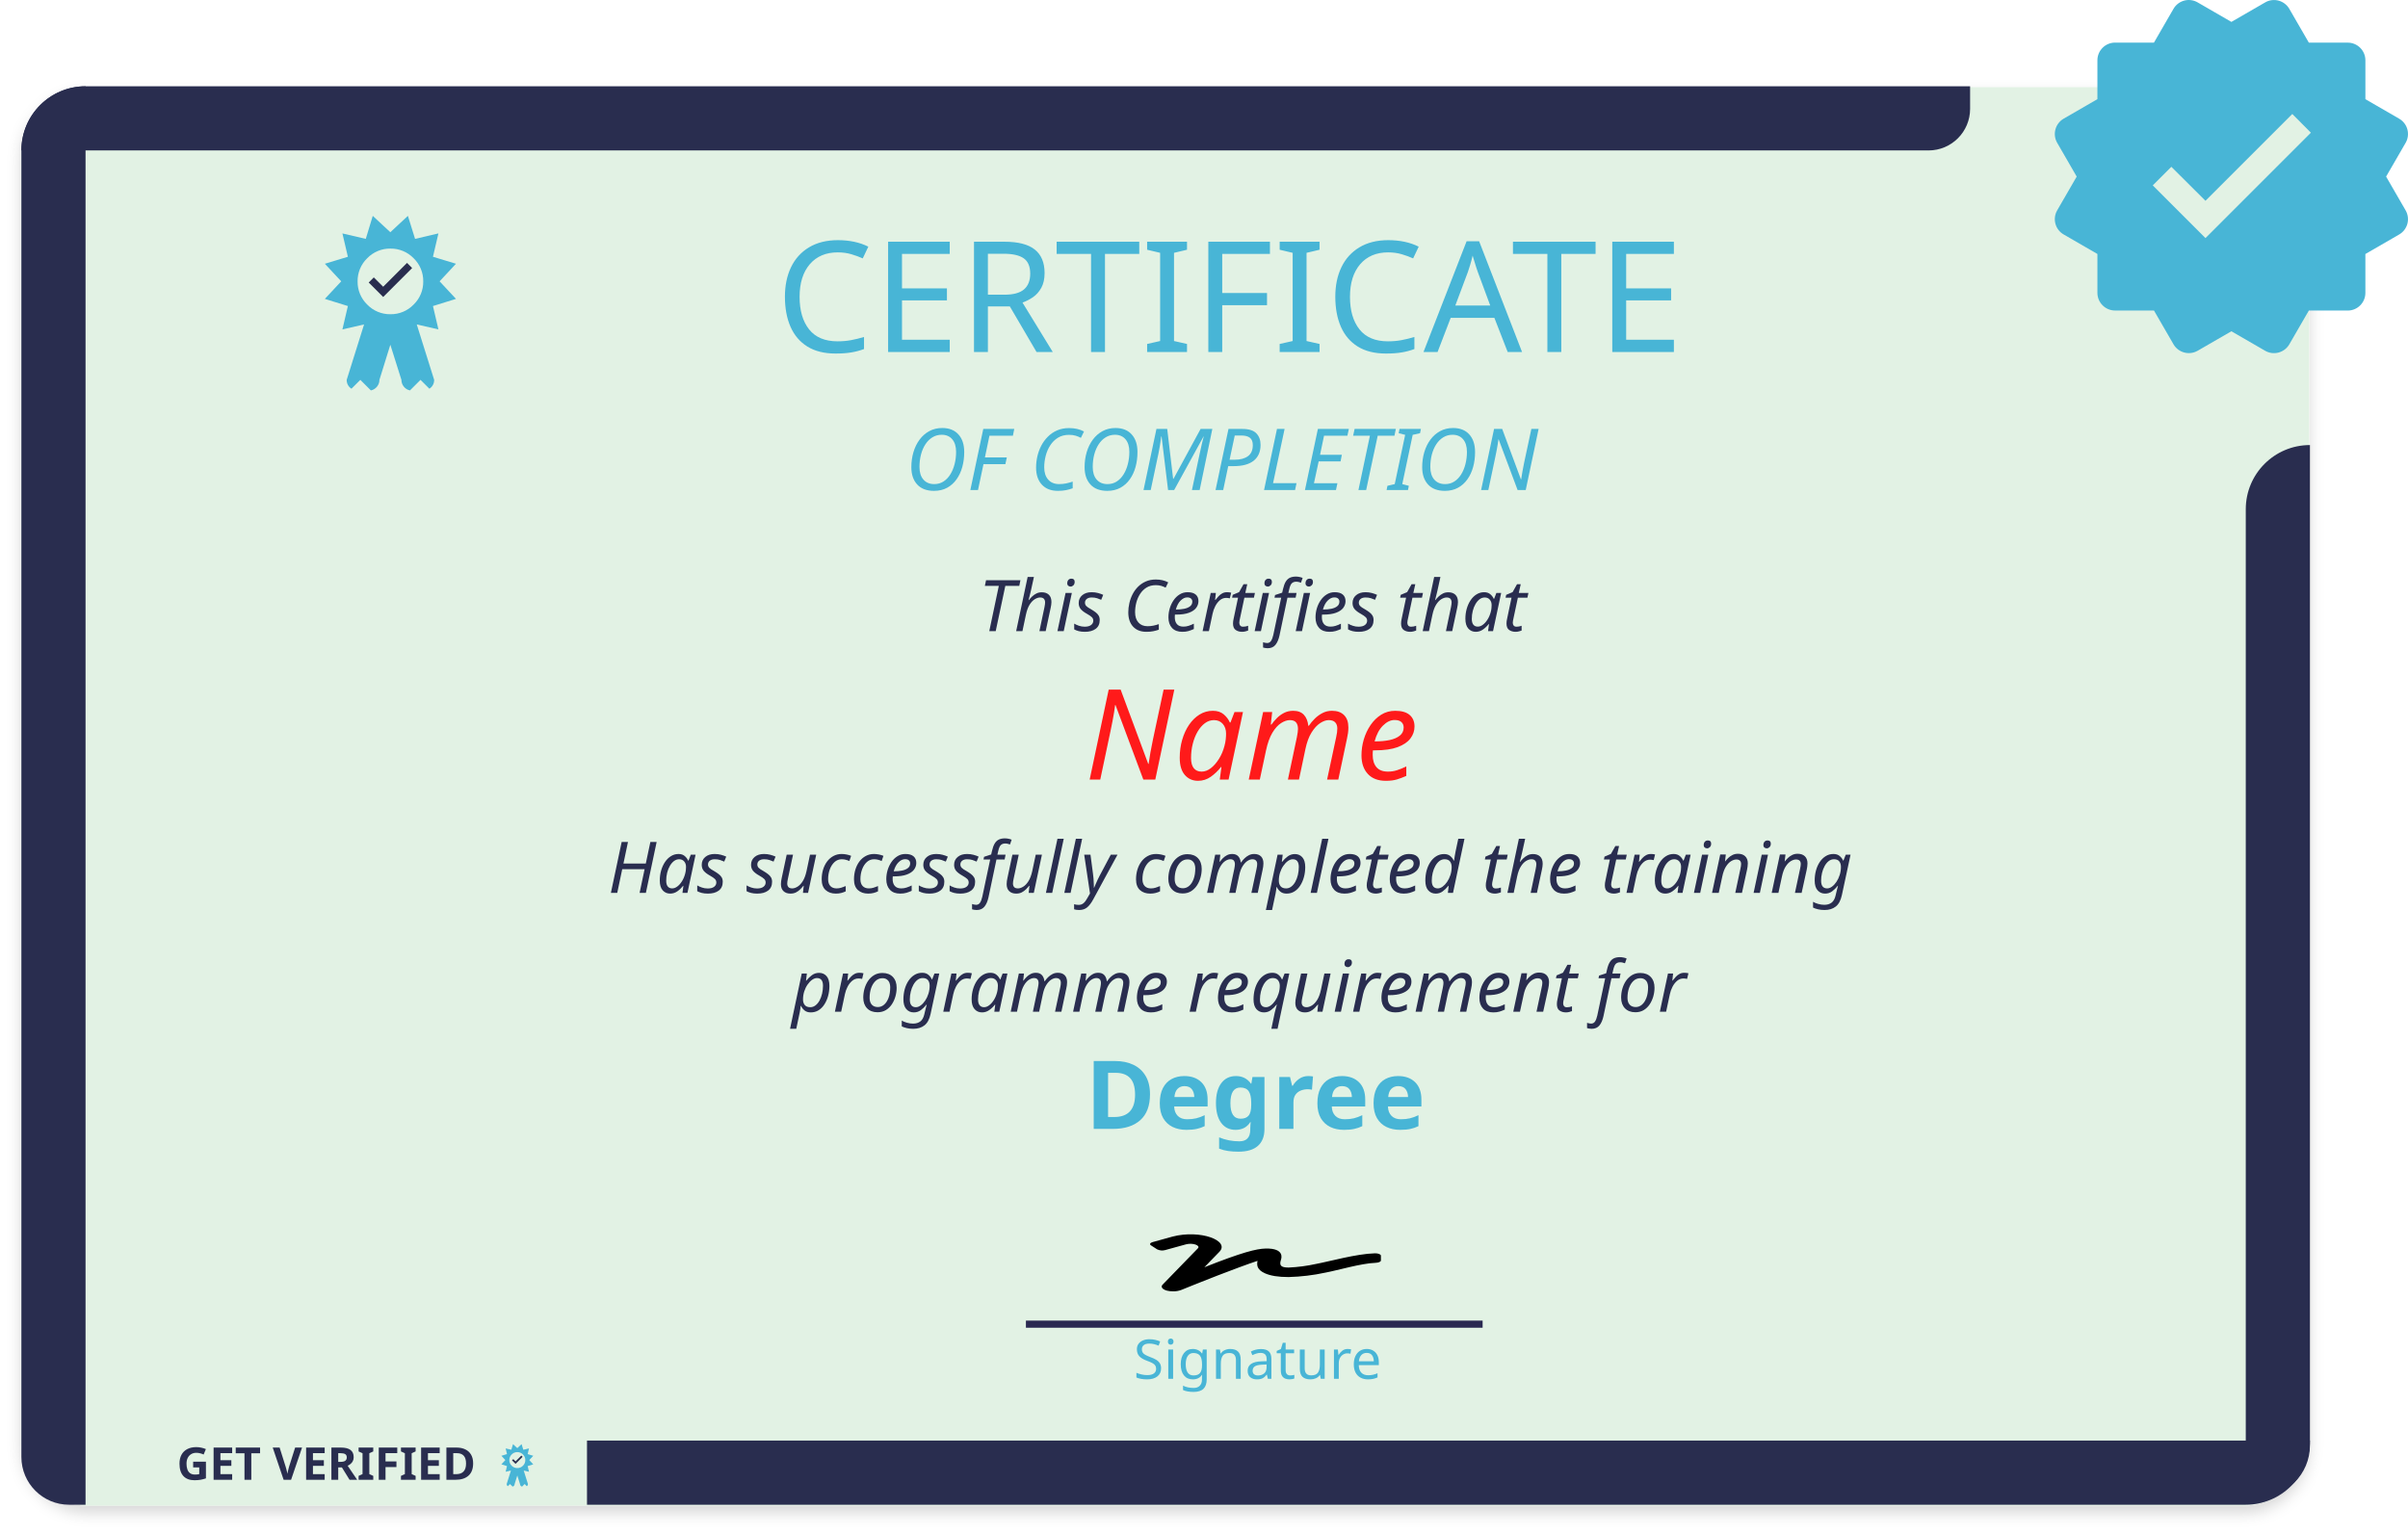
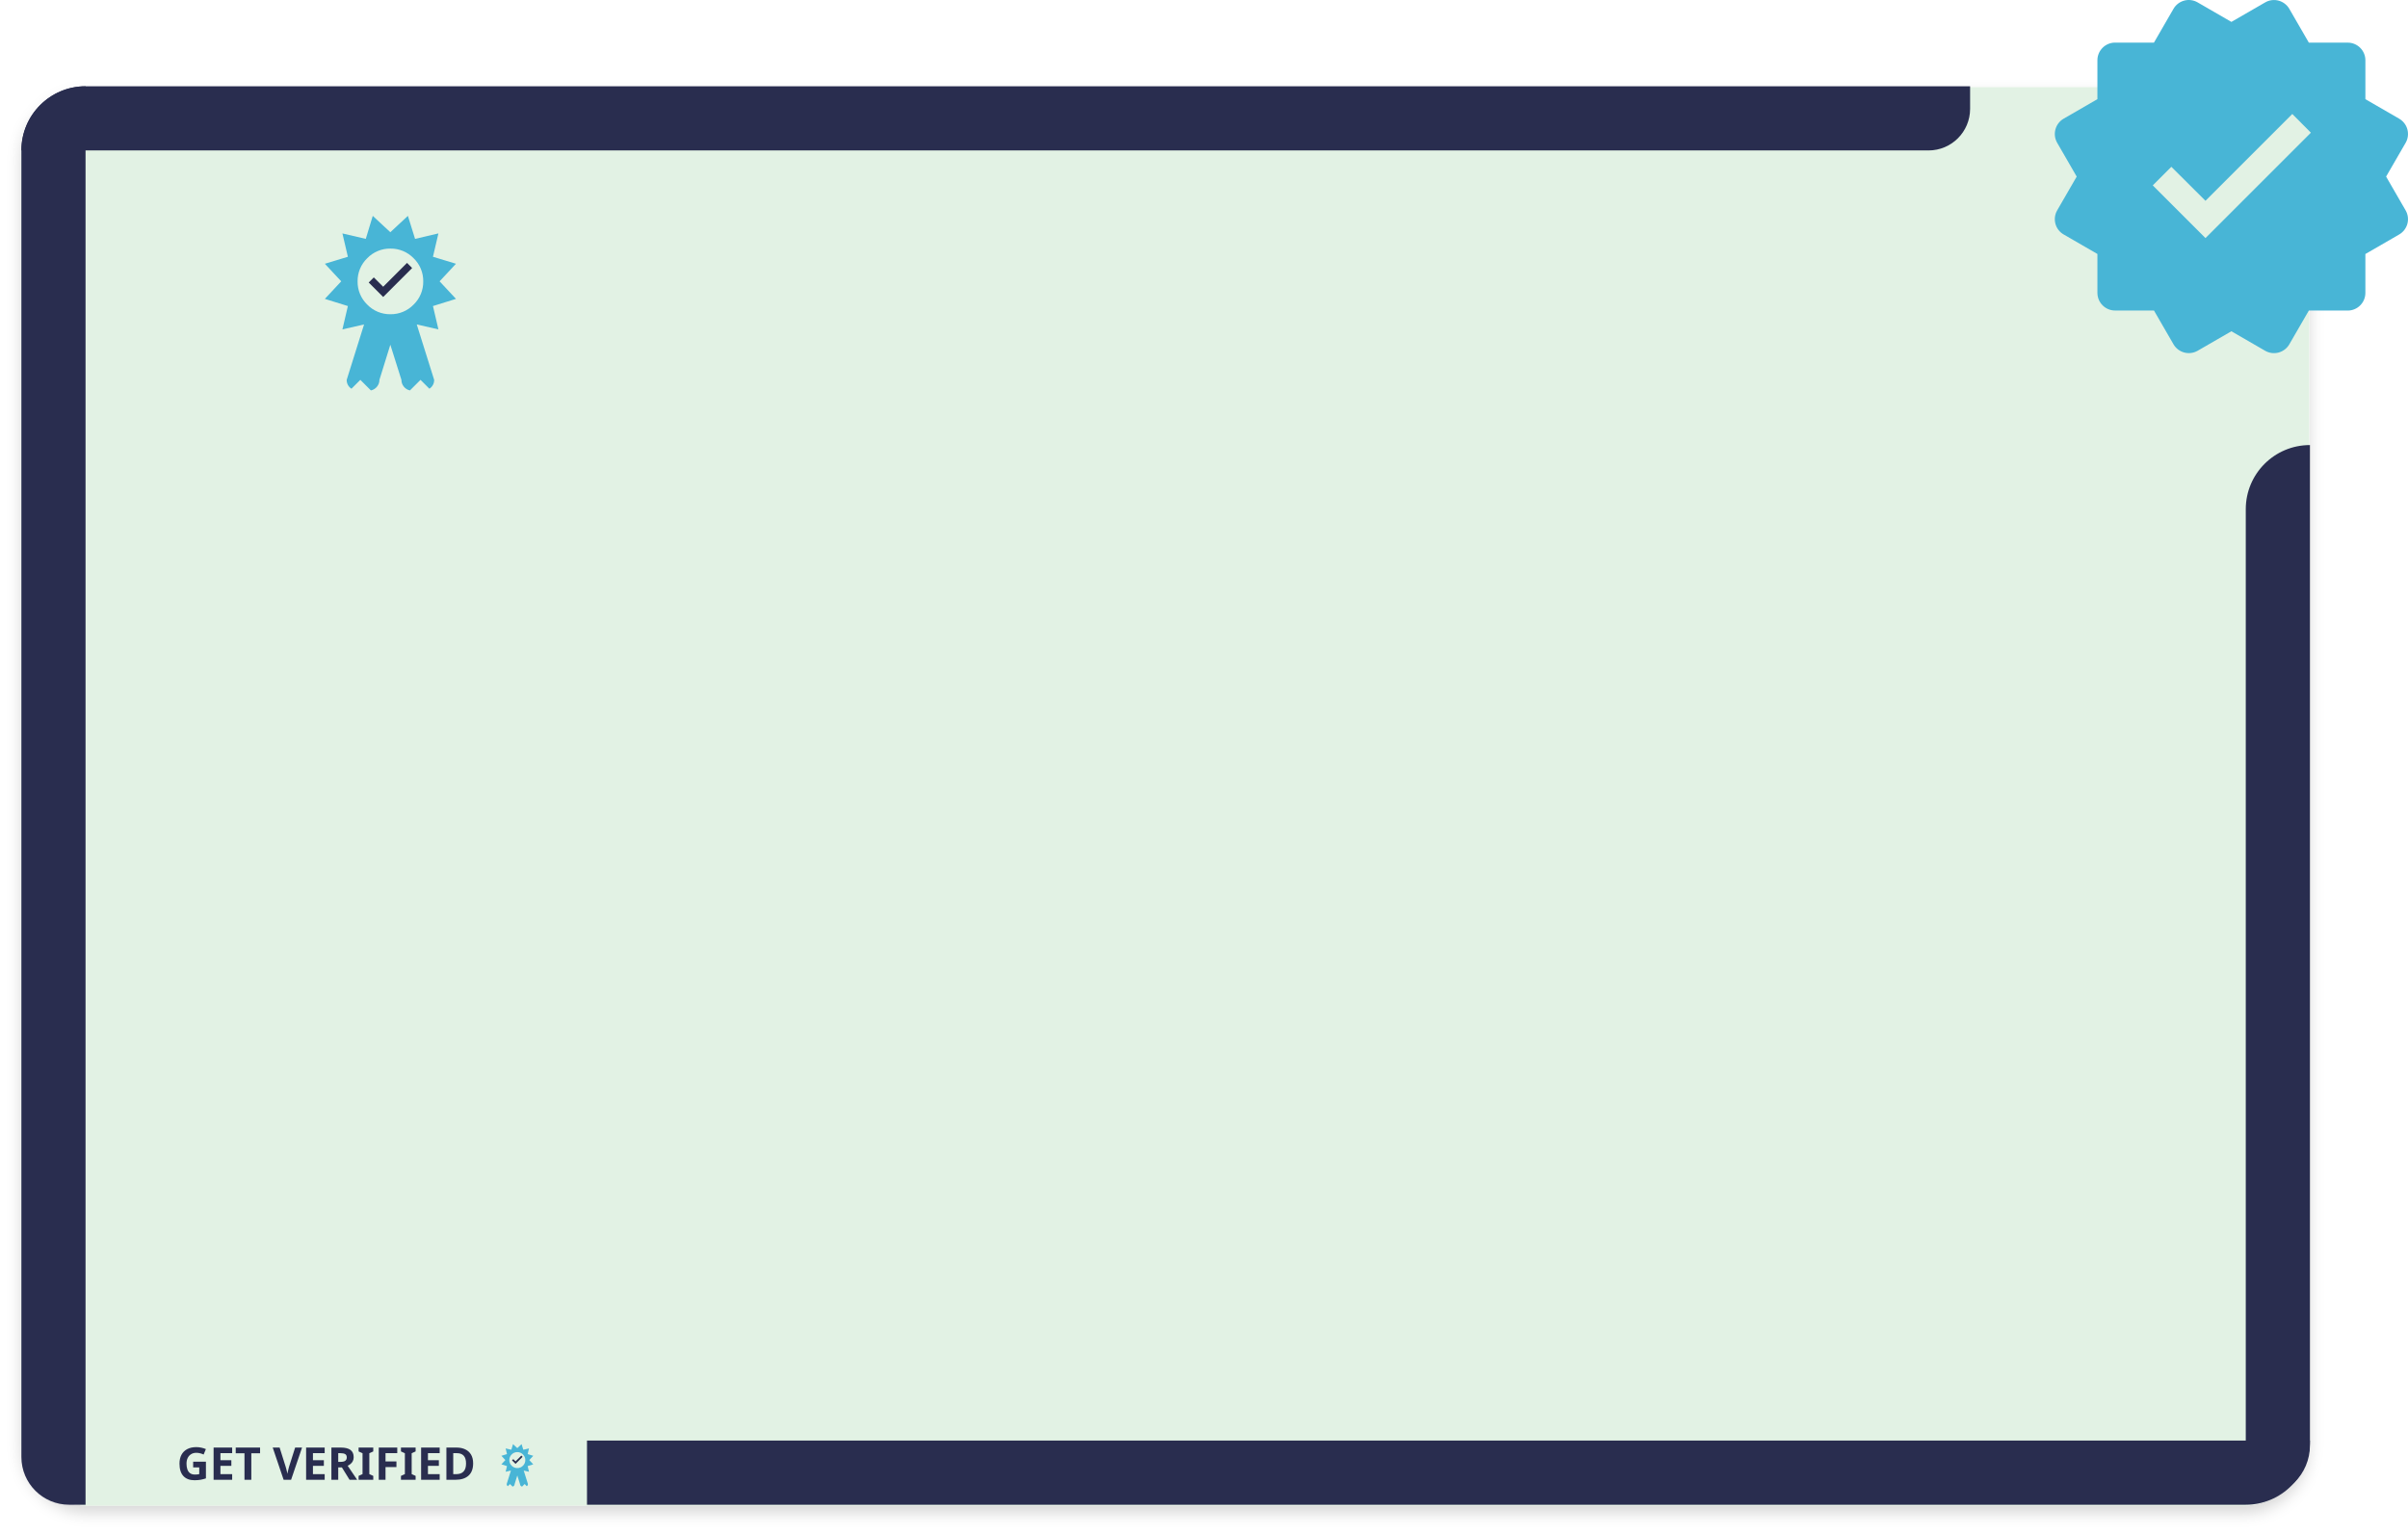
<svg xmlns="http://www.w3.org/2000/svg" width="1013.262" height="645.675" viewBox="0 0 1013.262 645.675">
  <defs>
    <filter id="Rectangle_14" x="0" y="30.675" width="980.623" height="615" filterUnits="userSpaceOnUse">
      <feOffset dy="3" input="SourceAlpha" />
      <feGaussianBlur stdDeviation="3" result="blur" />
      <feFlood flood-opacity="0.161" />
      <feComposite operator="in" in2="blur" />
      <feComposite in="SourceGraphic" />
    </filter>
  </defs>
-   <g id="Group_81" data-name="Group 81" transform="translate(-116.409 -212.308)">
+   <g id="Group_86" data-name="Group 86" transform="translate(-116.409 -212.308)">
    <g id="Group_68" data-name="Group 68" transform="translate(-53.684 30.179)">
      <g id="Group_63" data-name="Group 63">
        <g transform="matrix(1, 0, 0, 1, 170.09, 182.13)" filter="url(#Rectangle_14)">
          <rect id="Rectangle_14-2" data-name="Rectangle 14" width="962.623" height="597" rx="28" transform="translate(9 36.67)" fill="#e2f2e4" />
        </g>
        <g id="Group_62" data-name="Group 62" transform="translate(1034.74 182.13)">
          <path id="bxs-certification" d="M3.271,97.178a7.381,7.381,0,0,0,3.467,4.514l14.206,8.214v16.359a7.44,7.44,0,0,0,7.44,7.44H44.743l8.214,14.211a7.455,7.455,0,0,0,10.163,2.723l14.2-8.2,14.211,8.214a7.455,7.455,0,0,0,10.163-2.723l8.209-14.206h16.359a7.44,7.44,0,0,0,7.44-7.44V109.926l14.206-8.214a7.43,7.43,0,0,0,2.723-10.163l-8.209-14.211,8.214-14.206a7.44,7.44,0,0,0-2.723-10.163l-14.206-8.214V28.4a7.44,7.44,0,0,0-7.44-7.44H109.91L101.7,6.749a7.47,7.47,0,0,0-4.514-3.467,7.4,7.4,0,0,0-5.65.744L77.322,12.235,63.116,4.021A7.425,7.425,0,0,0,52.952,6.734L44.738,20.945H28.38a7.44,7.44,0,0,0-7.44,7.44V44.749L6.733,52.968A7.445,7.445,0,0,0,4.02,63.132l8.209,14.206L4.015,91.544a7.46,7.46,0,0,0-.744,5.64Z" transform="translate(-3.02 -3.016)" fill="#48b5d6" />
          <g id="Group_61" data-name="Group 61" transform="translate(41.218 47.975)">
            <g id="Group_1" data-name="Group 1" transform="translate(0)">
              <path id="Icon_material-verified-user" data-name="Icon material-verified-user" d="M-198.216,73.7l-22.177-22.177,7.818-7.817,14.359,14.3,36.537-36.537,7.817,7.873Z" transform="translate(220.393 -21.474)" fill="#e2f2e4" />
            </g>
          </g>
        </g>
      </g>
-       <text id="CERTIFICATE" transform="translate(695.834 330.272)" fill="#48b5d6" font-size="65" font-family="AvenirNext-DemiBold, Avenir Next" font-weight="300">
-         <tspan x="-199.42" y="0">CERTIFICATE</tspan>
-       </text>
-       <text id="OF_COMPLETION" data-name="OF COMPLETION" transform="translate(697.2 388.363)" fill="#48b5d6" font-size="36" font-family="AvenirNext-Italic, Avenir Next" font-style="italic">
-         <tspan x="-146.214" y="0">OF COMPLETION</tspan>
-       </text>
-       <text id="This_Certifies_that" data-name="This Certifies that" transform="translate(697.851 447.754)" fill="#292d4f" font-size="30" font-family="AvenirNext-Italic, Avenir Next" font-style="italic">
-         <tspan x="-116.04" y="0">This Certifies that</tspan>
-       </text>
-       <text id="Name" transform="translate(698.682 510.229)" fill="#ff1a1a" font-size="53" font-family="AvenirNext-Italic, Avenir Next" font-style="italic">
-         <tspan x="-72.186" y="0">Name</tspan>
-       </text>
-       <text id="Degree" transform="translate(698.682 657.258)" fill="#48b5d6" font-size="40" font-family="AvenirNext-Bold, Avenir Next" font-weight="700">
-         <tspan x="-71.96" y="0">Degree</tspan>
-       </text>
-       <text id="Has_successfully_completed_the_training_programme_requirement_for" data-name="Has successfully completed the training programme requirement for" transform="translate(693.471 557.933)" fill="#292d4f" font-size="30" font-family="AvenirNext-Italic, Avenir Next" font-style="italic">
-         <tspan x="-267.585" y="0">Has successfully completed the training</tspan>
-         <tspan x="-190.275" y="50">programme requirement for</tspan>
-       </text>
      <g id="Group_66" data-name="Group 66" transform="translate(306.79 272.982)">
        <g id="Group_2" data-name="Group 2">
          <g id="Group_9" data-name="Group 9" transform="translate(0)">
            <g id="Group_7" data-name="Group 7" transform="translate(18.447 19.792)">
              <g id="Group_1-2" data-name="Group 1" transform="translate(0)">
                <path id="Icon_material-verified-user-2" data-name="Icon material-verified-user" d="M-214.3,35.824l-6.093-6.093,2.148-2.148,3.945,3.93,10.038-10.038,2.148,2.163Z" transform="translate(220.393 -21.474)" fill="#292d4f" />
              </g>
            </g>
            <path id="certificatealt" d="M48.286,27.551l6.888,7.39-9.686,3.014,2.3,9.829L38.672,45.7,45.99,69.021a4.28,4.28,0,0,1-2.008,3.731l-3.731-3.731L35.8,73.47a4.5,4.5,0,0,1-2.584-1.614,4.4,4.4,0,0,1-1-2.835l-4.663-14.78-4.592,14.78a4.424,4.424,0,0,1-1,2.835,4.478,4.478,0,0,1-2.584,1.614l-4.449-4.449-3.731,3.731a4.28,4.28,0,0,1-2.008-3.731L16.5,45.7,7.39,47.784l2.3-9.829L0,34.941l6.888-7.39L0,20.161,9.686,17.22,7.39,7.392l9.829,2.3L20.161,0l7.39,6.888L34.941,0l3.014,9.686,9.829-2.3-2.3,9.829,9.686,2.941Zm-20.7-13.776a13.3,13.3,0,0,0-9.757,4.053,13.3,13.3,0,0,0-4.053,9.757,13.3,13.3,0,0,0,4.053,9.757A13.3,13.3,0,0,0,27.588,41.4a13.3,13.3,0,0,0,9.757-4.053A13.3,13.3,0,0,0,41.4,27.586a13.3,13.3,0,0,0-4.053-9.757A13.3,13.3,0,0,0,27.588,13.776Z" fill="#48b5d6" />
          </g>
-         </g>
-       </g>
-       <g id="Group_70" data-name="Group 70" transform="translate(601.79 739.448)">
-         <g id="Group_69" data-name="Group 69" transform="translate(0)">
-           <text id="Signature" transform="translate(95.5 23)" fill="#48b5d6" font-size="23" font-family="AvenirNext-Regular, Avenir Next">
-             <tspan x="-50.174" y="0">Signature</tspan>
-           </text>
-           <line id="Line_1" data-name="Line 1" x2="192.173" fill="none" stroke="#2a2951" stroke-width="3" />
        </g>
      </g>
    </g>
    <g id="Group_73" data-name="Group 73" transform="translate(125.409 248.626)">
      <path id="Rectangle_15" data-name="Rectangle 15" d="M27,0H820a0,0,0,0,1,0,0V9.5A17.5,17.5,0,0,1,802.5,27H0a0,0,0,0,1,0,0v0A27,27,0,0,1,27,0Z" fill="#292d4f" />
      <path id="Rectangle_16" data-name="Rectangle 16" d="M0,0H597a0,0,0,0,1,0,0V6.9A20.1,20.1,0,0,1,576.9,27H27A27,27,0,0,1,0,0V0A0,0,0,0,1,0,0Z" transform="translate(27) rotate(90)" fill="#292d4f" />
      <path id="Rectangle_15-2" data-name="Rectangle 15" d="M27,0H725a0,0,0,0,1,0,0V27a0,0,0,0,1,0,0H0a0,0,0,0,1,0,0v0A27,27,0,0,1,27,0Z" transform="translate(963 597) rotate(180)" fill="#292d4f" />
      <path id="Rectangle_16-2" data-name="Rectangle 16" d="M0,0H416a27,27,0,0,1,27,27v0a0,0,0,0,1,0,0H22A22,22,0,0,1,0,5V0A0,0,0,0,1,0,0Z" transform="translate(936 594) rotate(-90)" fill="#292d4f" />
    </g>
    <g id="Group_72" data-name="Group 72" transform="translate(190.828 816.126)">
      <text id="GET_VERIFIED" data-name="GET VERIFIED" transform="translate(0 19)" fill="#292d4f" font-size="19" font-family="AvenirNext-Bold, Avenir Next" font-weight="700">
        <tspan x="0" y="0">GET VERIFIED</tspan>
      </text>
      <g id="Group_8" data-name="Group 8" transform="translate(136.555 4)">
        <g id="Group_2-2" data-name="Group 2">
          <g id="Group_9-2" data-name="Group 9" transform="translate(0)">
            <g id="Group_7-2" data-name="Group 7" transform="translate(4.486 4.813)">
              <g id="Group_1-3" data-name="Group 1" transform="translate(0)">
                <path id="Icon_material-verified-user-3" data-name="Icon material-verified-user" d="M-218.911,24.964l-1.482-1.482.522-.522.959.956,2.441-2.441.522.526Z" transform="translate(220.393 -21.474)" fill="#292d4f" />
              </g>
            </g>
            <path id="certificatealt-2" data-name="certificatealt" d="M11.742,6.7l1.675,1.8-2.355.733.558,2.39L9.4,11.114l1.78,5.671a1.041,1.041,0,0,1-.488.907l-.907-.907L8.707,17.867a1.094,1.094,0,0,1-.628-.393,1.071,1.071,0,0,1-.244-.689L6.7,13.191,5.583,16.785a1.076,1.076,0,0,1-.244.689,1.089,1.089,0,0,1-.628.393L3.629,16.785l-.907.907a1.041,1.041,0,0,1-.488-.907l1.78-5.671L1.8,11.62l.558-2.39L0,8.5,1.675,6.7,0,4.9l2.355-.715L1.8,1.8l2.39.558L4.9,0,6.7,1.675,8.5,0,9.23,2.355,11.62,1.8l-.558,2.39,2.355.715ZM6.709,3.35a3.235,3.235,0,0,0-2.373.986,3.235,3.235,0,0,0-.986,2.373,3.235,3.235,0,0,0,.986,2.373,3.235,3.235,0,0,0,2.373.986,3.235,3.235,0,0,0,2.373-.986,3.235,3.235,0,0,0,.986-2.373,3.235,3.235,0,0,0-.986-2.373A3.235,3.235,0,0,0,6.709,3.35Z" fill="#48b5d6" />
          </g>
        </g>
      </g>
    </g>
-     <path id="FontAwsome_signature_" data-name="FontAwsome (signature)" d="M94.638,71.987c-7.864.219-19.084,3.419-24.762,4.469A67.434,67.434,0,0,1,58.323,77.98c-3.431,0-3.947-1.012-3.234-3.244.167-.5,1.776-4.95-6.483-4.756-3.811.094-9.762,1.55-25.734,7.875l6.3-6.481c4.615-4.744-8.077-9.468-19.691-6.425L1.146,67.256c-1.123.294-1.457.912-.744,1.381l2.611,1.687a4.829,4.829,0,0,0,3.355.306L15.175,68.2c2.794-.731,6.179.45,4.965,1.694L5.231,85.242C4.2,86.3,5.64,87.986,9.74,87.986a9.269,9.269,0,0,0,3.431-.587c6.407-2.637,23.487-9.418,32.065-12.237-.334,1.781-.319,3.681,3.128,5.237,2.323,1.05,5.663,1.581,9.944,1.581a83.5,83.5,0,0,0,15.531-1.875c5.01-.925,15.03-3.912,21.012-4.112,1.29-.044,2.308-.456,2.308-.987V73C97.189,72.43,96.02,71.949,94.638,71.987Z" transform="translate(600.323 667.819)" />
  </g>
</svg>
